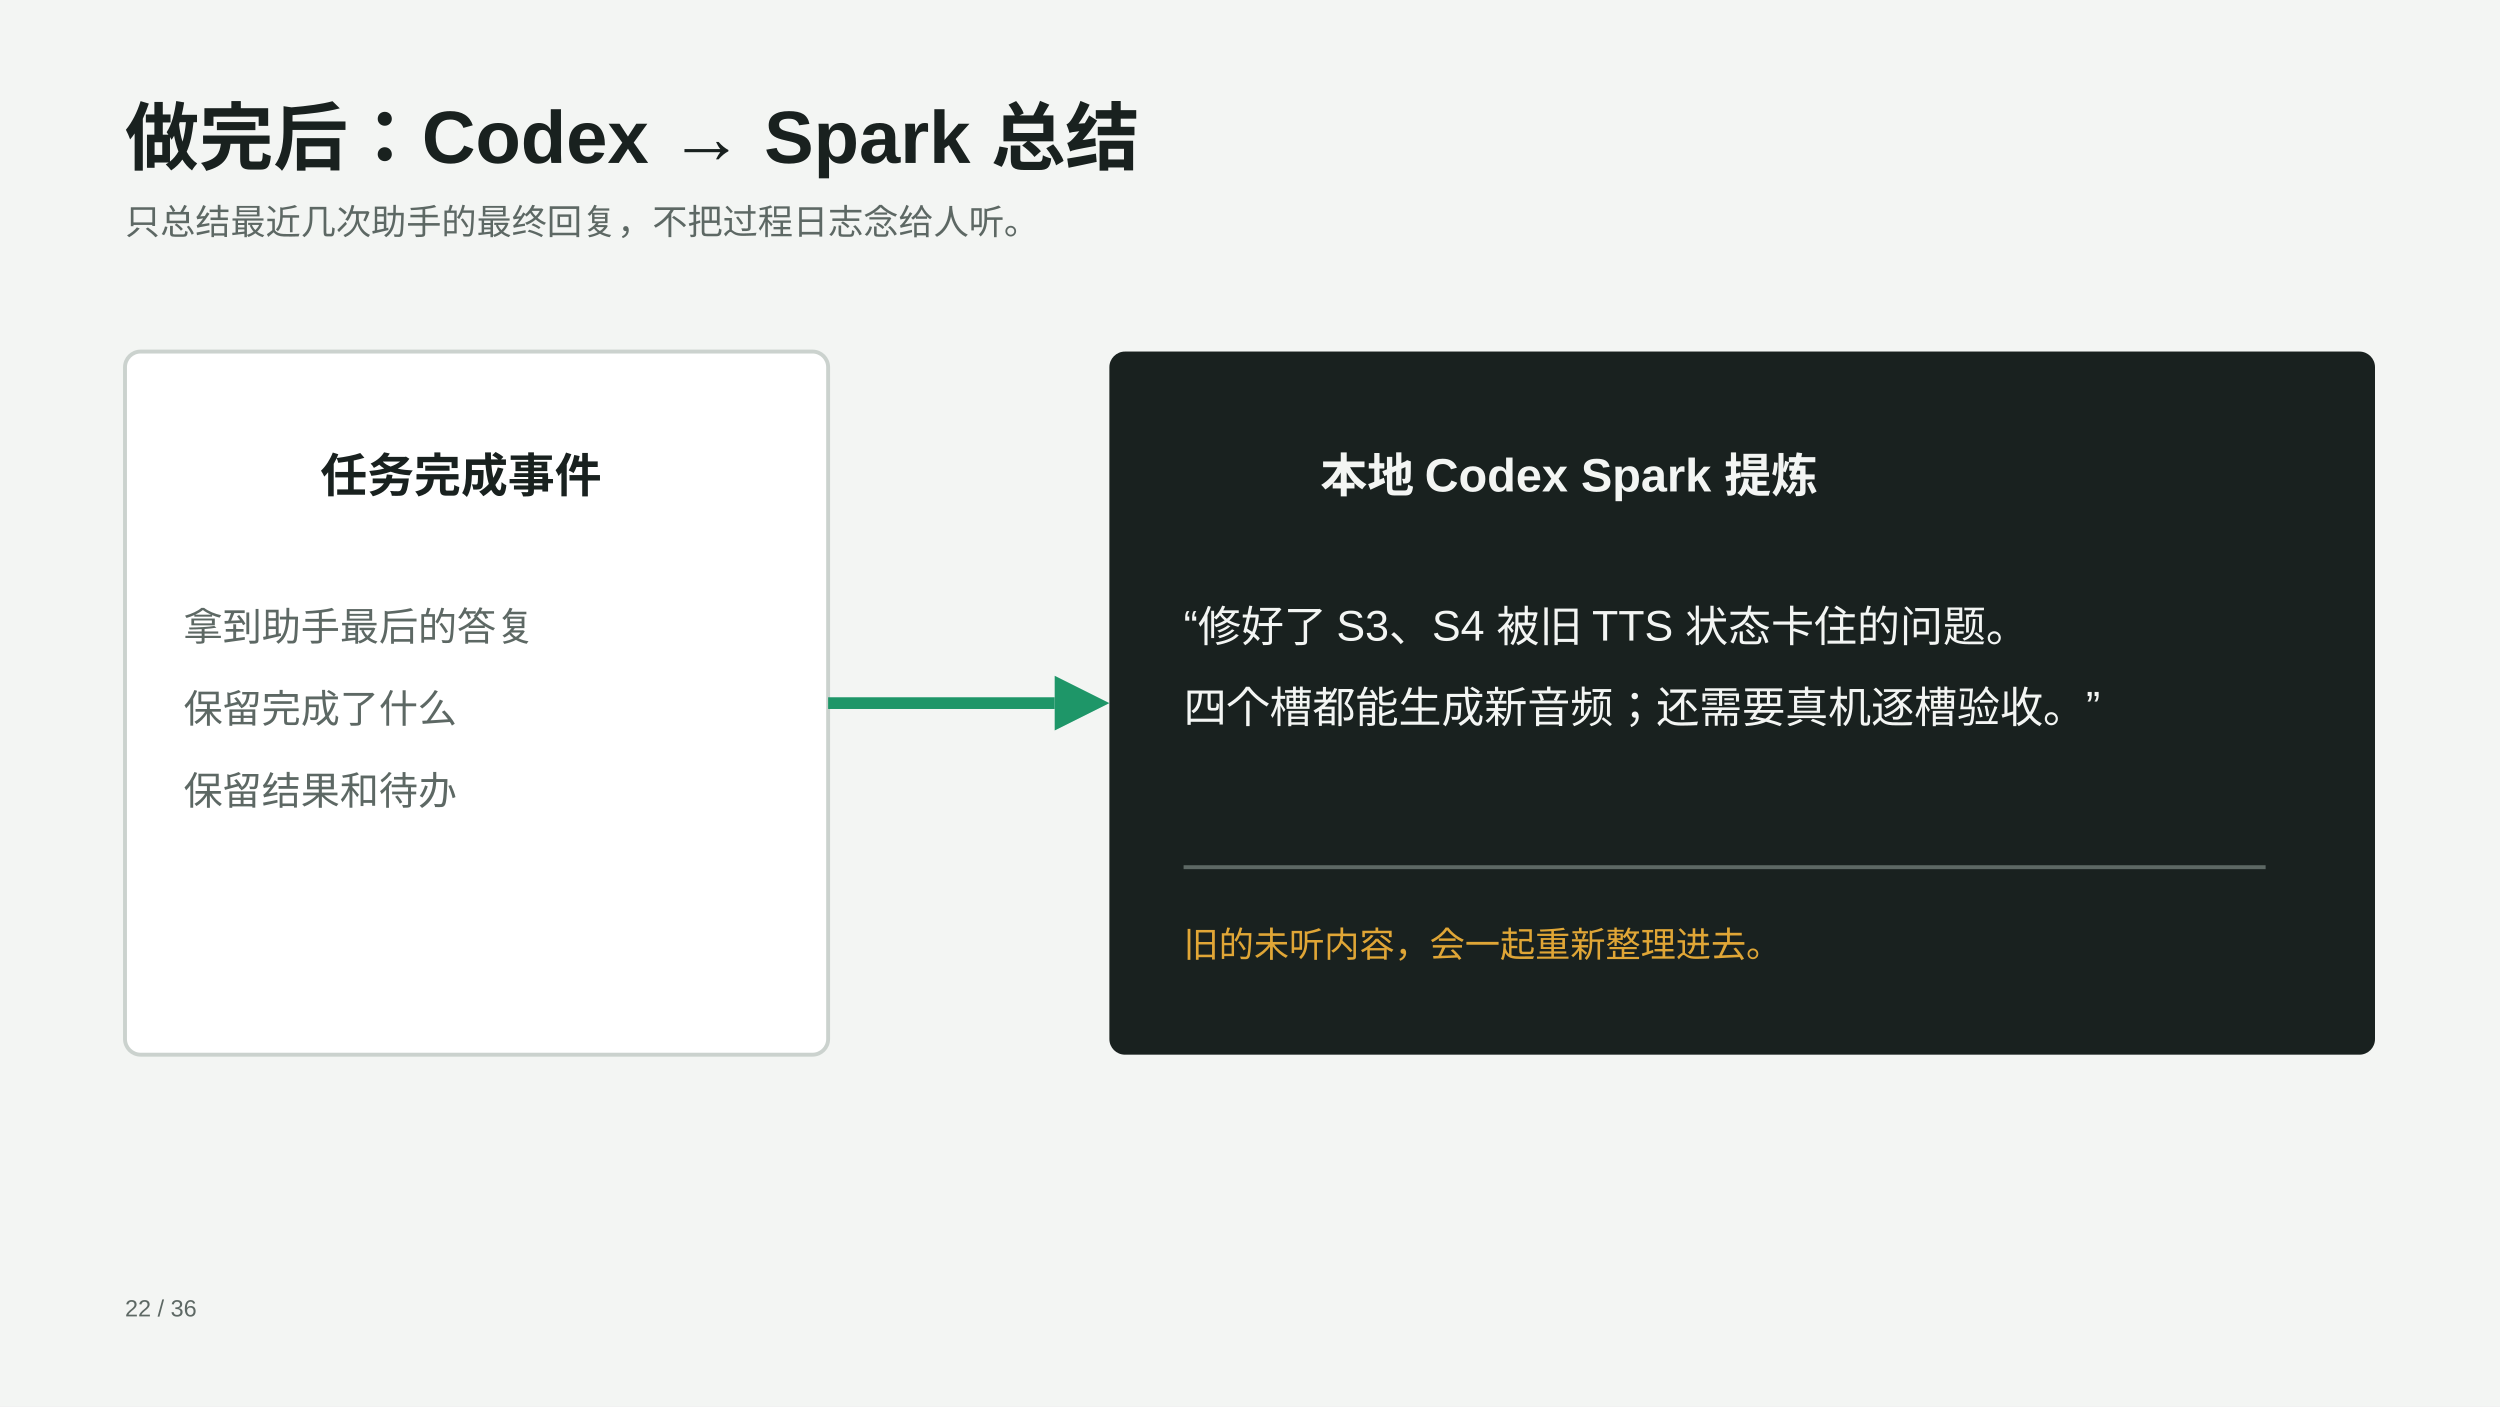
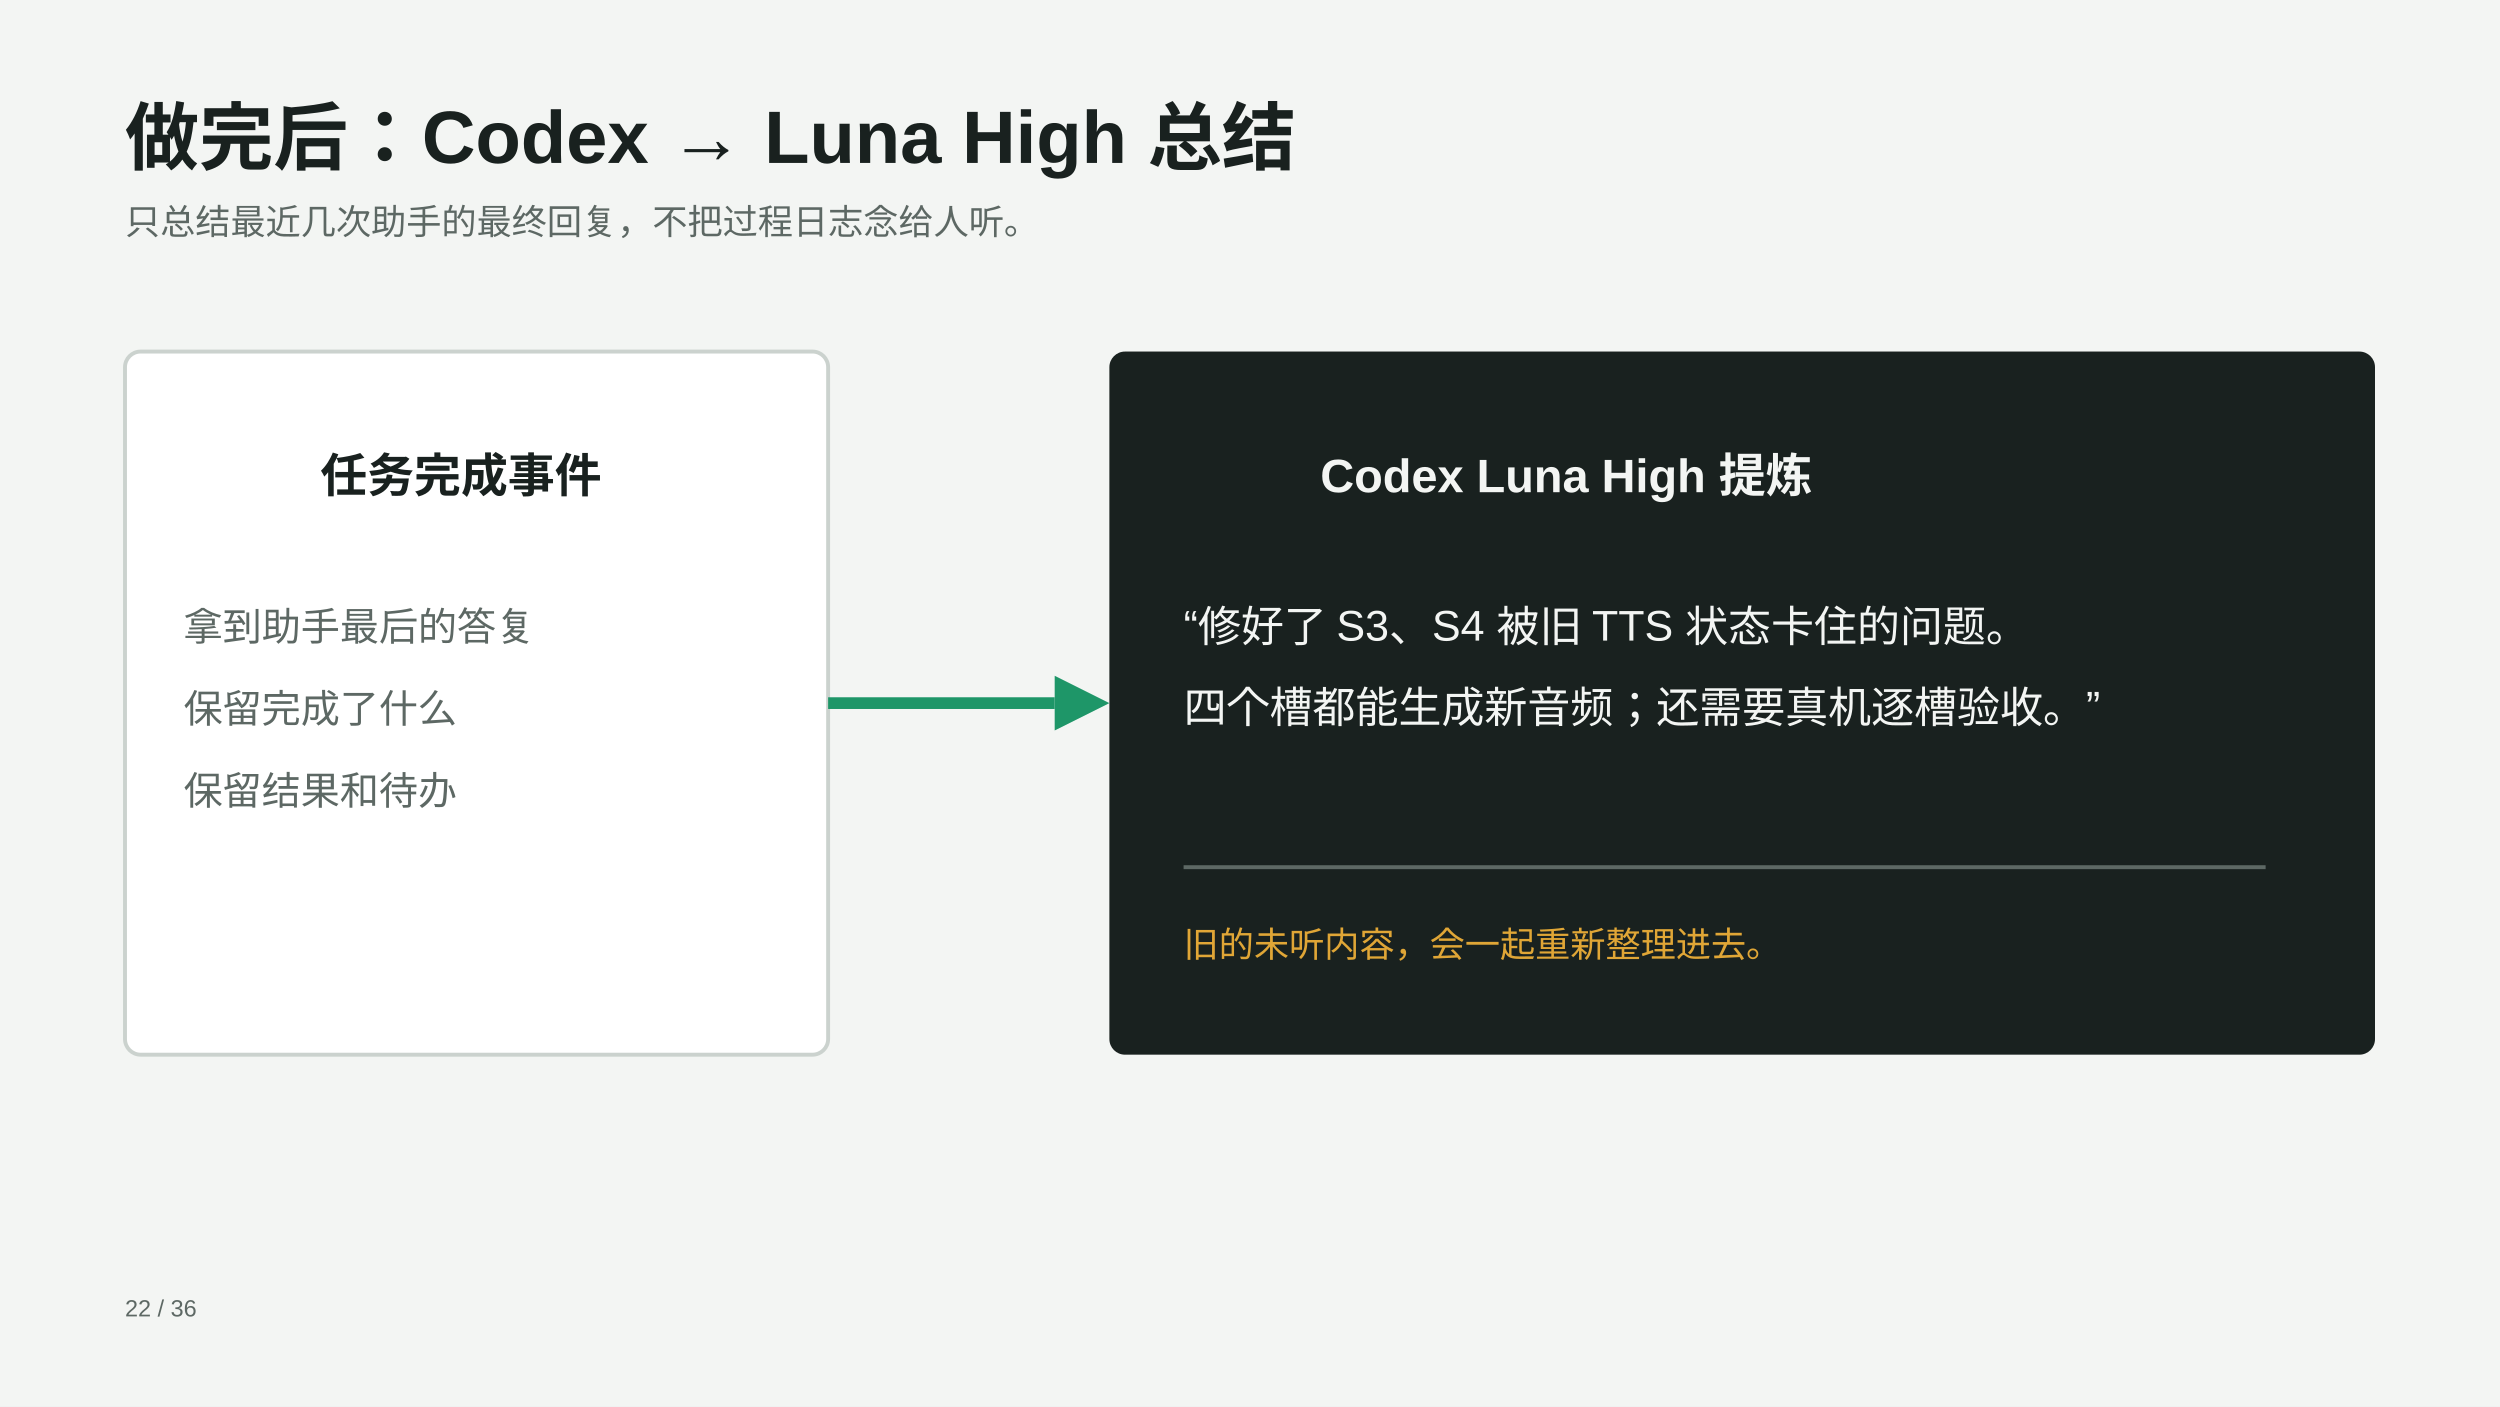
<svg xmlns="http://www.w3.org/2000/svg" width="1280" height="720" viewBox="0 0 1280 720">
  <g id="background">
    <rect width="1280" height="720" fill="#F3F5F3" />
  </g>
  <g id="header">
-     <text x="64" y="84" font-family="Arial Black, Arial, Arial Unicode MS, Microsoft YaHei, sans-serif" font-size="38" font-weight="bold" fill="#19211F">做完后：Codex → Spark 总结</text>
+     <text x="64" y="84" font-family="Arial Black, Arial, Arial Unicode MS, Microsoft YaHei, sans-serif" font-size="38" font-weight="bold" fill="#19211F">做完后：Codex → Luna High 总结</text>
    <text x="64" y="120" font-family="Arial, Arial Unicode MS, Microsoft YaHei, sans-serif" font-size="18" fill="#5D6864">只总结最近几次助手的最终回复，不把过程日志念给人听。</text>
  </g>
  <g id="source">
    <rect x="64" y="180" width="360" height="360" rx="8" fill="#FFFFFF" stroke="#CBD2CE" stroke-width="2" />
    <use data-icon="phosphor-duotone/check-circle" x="94" y="216" width="52" height="52" fill="#1E9668" />
    <text x="164" y="252" font-family="Arial, Arial Unicode MS, Microsoft YaHei, sans-serif" font-size="24" font-weight="bold" fill="#19211F">任务完成事件</text>
    <text x="94" y="328" font-family="Arial, Arial Unicode MS, Microsoft YaHei, sans-serif" font-size="20" fill="#5D6864">
      <tspan x="94" dy="0">拿到助手最后的答复</tspan>
      <tspan x="94" dy="42">保留完成了什么</tspan>
      <tspan x="94" dy="42">保留结果和待办</tspan>
    </text>
  </g>
  <g id="arrow">
    <line x1="424" y1="360" x2="540" y2="360" stroke="#1E9668" stroke-width="6" />
    <polygon points="540,346 568,360 540,374" fill="#1E9668" />
  </g>
  <g id="summary">
    <rect x="568" y="180" width="648" height="360" rx="8" fill="#19211F" />
    <use data-icon="phosphor-duotone/brackets-angle" x="606" y="216" width="52" height="52" fill="#1E9668" />
-     <text x="676" y="252" font-family="Arial, Arial Unicode MS, Microsoft YaHei, sans-serif" font-size="24" font-weight="bold" fill="#F3F5F3">本地 Codex Spark 提炼</text>
+     <text x="676" y="252" font-family="Arial, Arial Unicode MS, Microsoft YaHei, sans-serif" font-size="24" font-weight="bold" fill="#F3F5F3">Codex Luna High 提炼</text>
    <text x="606" y="328" font-family="Arial, Arial Unicode MS, Microsoft YaHei, sans-serif" font-size="22" fill="#F3F5F3">
      <tspan x="606" dy="0">“修好了 S3、S4 被旧 TTS 状态卡住的问题。</tspan>
      <tspan x="606" dy="42">四个槽都能生成新音频；还需要真机逐槽验收。”</tspan>
    </text>
    <line x1="606" y1="444" x2="1160" y2="444" stroke="#5D6864" stroke-width="2" />
    <text x="606" y="490" font-family="Arial, Arial Unicode MS, Microsoft YaHei, sans-serif" font-size="18" fill="#E0A636">旧的未听内容，会一起重新整理进去。</text>
  </g>
  <g id="footer">
    <text x="64" y="674" font-family="Arial, Arial Unicode MS, Microsoft YaHei, sans-serif" font-size="12" fill="#5D6864">22 / 36</text>
  </g>
</svg>
